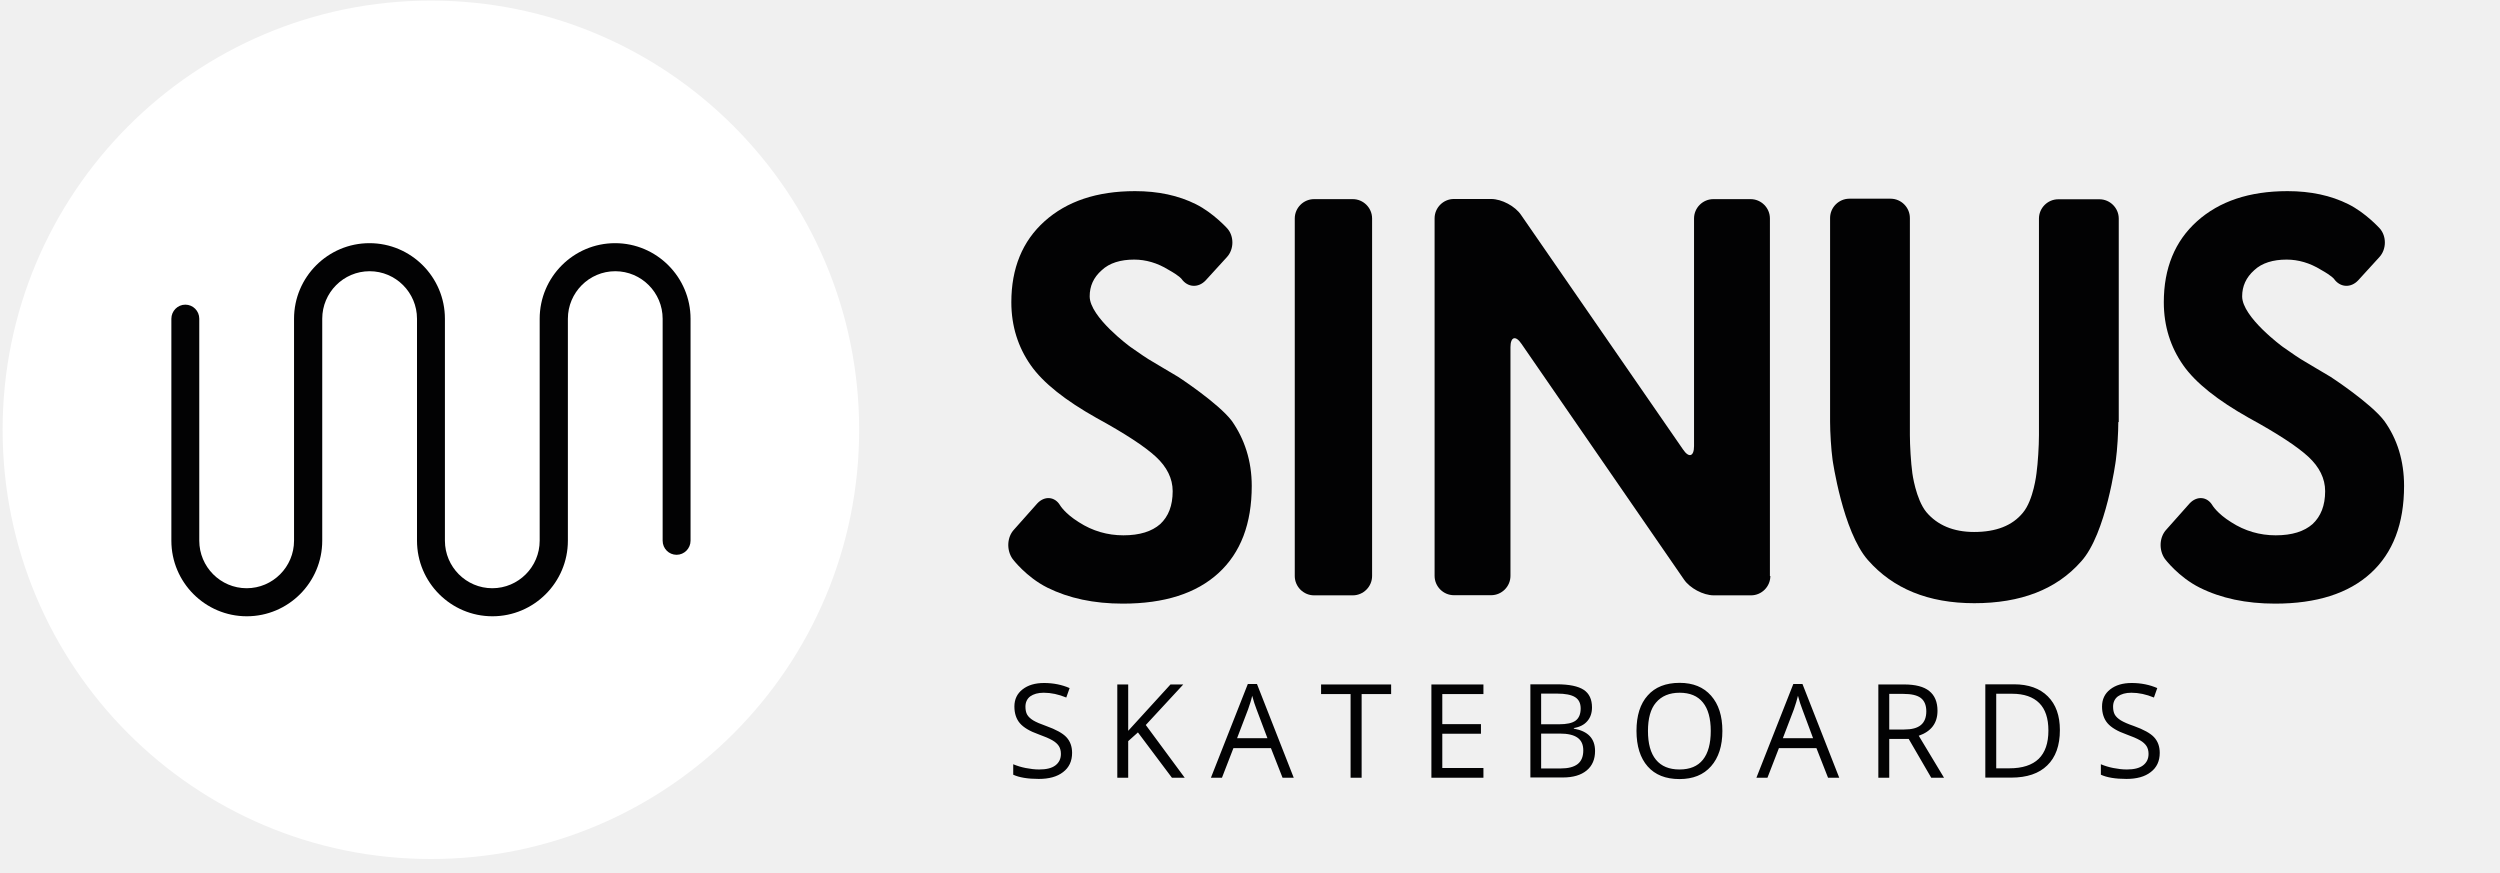
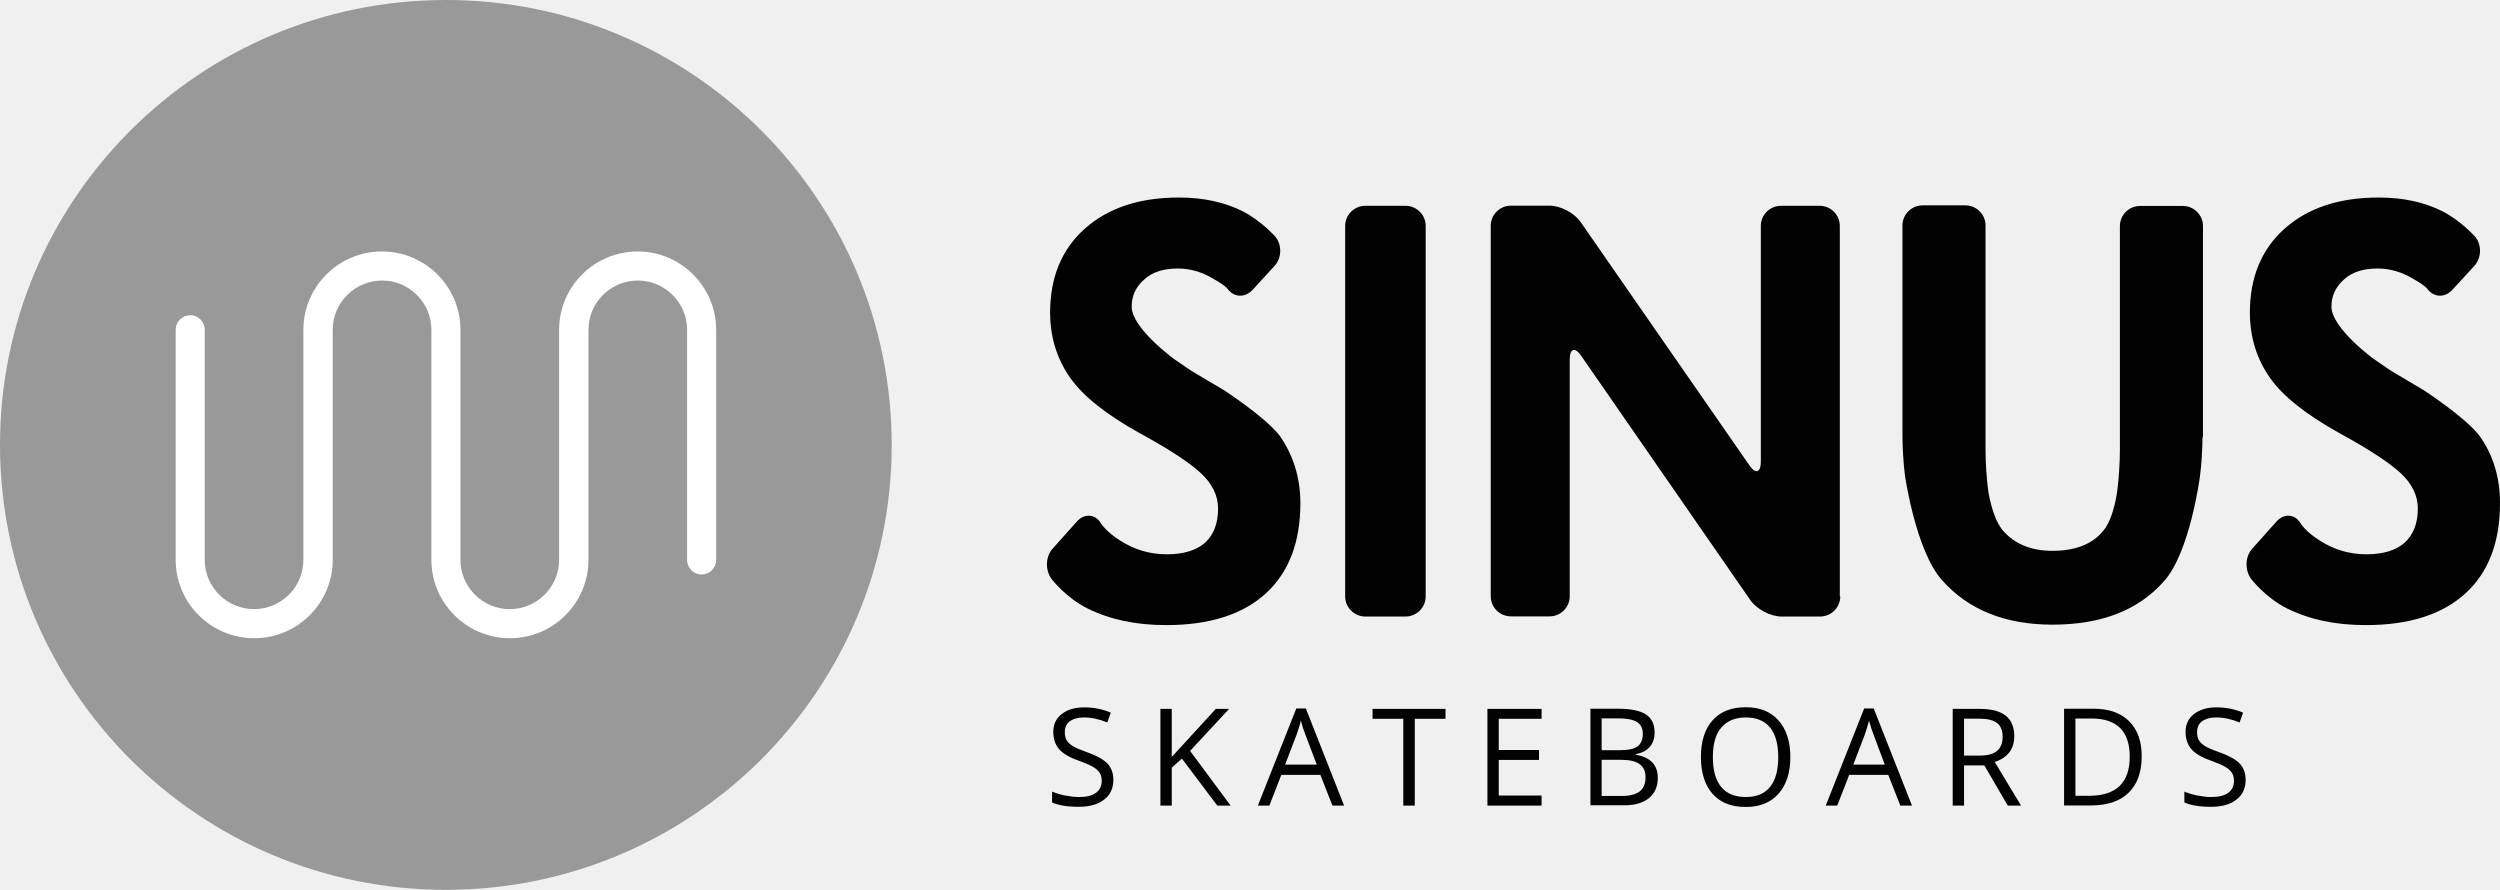
- <svg xmlns="http://www.w3.org/2000/svg" version="1.1" id="Lager_1" x="0px" y="0px" viewBox="0 0 172 60" style="enable-background:new 0 0 172 60;" xml:space="preserve">
-   <style type="text/css">
- 	.st0{fill:#020203;}
- 	.st1{fill:#FFFFFF;}
- </style>
-   <g>
-     <path class="st0" d="M86.12,33.43c0,2.6-0.76,4.6-2.29,6c-1.53,1.4-3.72,2.1-6.58,2.1c-2,0-3.72-0.37-5.19-1.1   c-1.46-0.73-2.39-1.97-2.39-1.97c-0.43-0.6-0.4-1.5,0.1-2.03l1.6-1.8c0.5-0.53,1.2-0.47,1.56,0.13c0,0,0.33,0.57,1.3,1.17   c0.93,0.6,1.96,0.9,3.06,0.9c1.13,0,1.96-0.27,2.53-0.77c0.57-0.53,0.86-1.27,0.86-2.27c0-0.87-0.4-1.67-1.16-2.37   c-0.76-0.7-2.13-1.6-4.09-2.67c-2.13-1.2-3.66-2.4-4.52-3.63c-0.86-1.23-1.33-2.67-1.33-4.33c0-2.33,0.76-4.2,2.29-5.57   c1.53-1.37,3.59-2.07,6.22-2.07c1.6,0,2.99,0.3,4.19,0.9c1.2,0.6,2.16,1.67,2.16,1.67c0.47,0.53,0.47,1.43-0.03,1.97l-1.46,1.6   c-0.5,0.53-1.23,0.5-1.66-0.1c0,0-0.13-0.2-0.9-0.63c-0.76-0.47-1.56-0.7-2.36-0.7c-0.93,0-1.7,0.23-2.23,0.73   c-0.57,0.5-0.83,1.1-0.83,1.8c0,1.43,2.79,3.47,2.79,3.47c0.6,0.43,1.26,0.87,1.5,1c0.23,0.13,1.16,0.7,1.8,1.07   c0,0,2.76,1.8,3.69,3.03C85.62,30.2,86.12,31.7,86.12,33.43z" />
-     <path class="st0" d="M94.4,39.63c0,0.73-0.6,1.33-1.33,1.33h-2.66c-0.73,0-1.33-0.6-1.33-1.33v-24.6c0-0.73,0.6-1.33,1.33-1.33   h2.66c0.73,0,1.33,0.6,1.33,1.33V39.63z" />
-     <path class="st0" d="M121.8,39.63c0,0.73-0.6,1.33-1.33,1.33h-2.56c-0.73,0-1.66-0.5-2.06-1.1l-11.17-16.2   c-0.4-0.6-0.76-0.5-0.76,0.23v15.73c0,0.73-0.6,1.33-1.33,1.33h-2.56c-0.73,0-1.33-0.6-1.33-1.33v-24.6c0-0.73,0.6-1.33,1.33-1.33   h2.56c0.73,0,1.66,0.5,2.06,1.1l11.14,16.13c0.4,0.6,0.76,0.5,0.76-0.23V15.03c0-0.73,0.6-1.33,1.33-1.33h2.56   c0.73,0,1.33,0.6,1.33,1.33v24.6H121.8z" />
-     <path class="st0" d="M145.74,29.03c0,0.73-0.07,1.9-0.17,2.63c0,0-0.66,5.07-2.39,6.97c-1.7,1.93-4.16,2.87-7.35,2.87   c-3.16,0-5.59-1-7.32-2.97c-1.73-1.97-2.43-6.9-2.43-6.9c-0.1-0.73-0.17-1.9-0.17-2.63V15c0-0.73,0.6-1.33,1.33-1.33h2.83   c0.73,0,1.33,0.6,1.33,1.33v14.93c0,0.73,0.07,1.9,0.17,2.63c0,0,0.23,1.77,0.96,2.67c0.76,0.9,1.86,1.37,3.29,1.37   c1.5,0,2.63-0.43,3.36-1.33c0.73-0.87,0.93-2.7,0.93-2.7c0.1-0.73,0.17-1.9,0.17-2.63v-14.9c0-0.73,0.6-1.33,1.33-1.33h2.83   c0.73,0,1.33,0.6,1.33,1.33v14H145.74z" />
-     <path class="st0" d="M165.4,33.43c0,2.6-0.76,4.6-2.29,6c-1.53,1.4-3.73,2.1-6.58,2.1c-2,0-3.73-0.37-5.19-1.1   c-1.46-0.73-2.39-1.97-2.39-1.97c-0.43-0.6-0.4-1.5,0.1-2.03l1.6-1.8c0.5-0.53,1.2-0.47,1.56,0.13c0,0,0.33,0.57,1.3,1.17   c0.93,0.6,1.96,0.9,3.06,0.9c1.13,0,1.96-0.27,2.53-0.77c0.57-0.53,0.87-1.27,0.87-2.27c0-0.87-0.4-1.67-1.16-2.37   c-0.76-0.7-2.13-1.6-4.09-2.67c-2.13-1.2-3.66-2.4-4.52-3.63c-0.86-1.23-1.33-2.67-1.33-4.33c0-2.33,0.76-4.2,2.29-5.57   c1.53-1.37,3.59-2.07,6.22-2.07c1.6,0,2.99,0.3,4.19,0.9c1.2,0.6,2.16,1.67,2.16,1.67c0.47,0.53,0.47,1.43-0.03,1.97l-1.46,1.6   c-0.5,0.53-1.23,0.5-1.66-0.1c0,0-0.13-0.2-0.9-0.63c-0.76-0.47-1.56-0.7-2.36-0.7c-0.93,0-1.7,0.23-2.23,0.73   c-0.56,0.5-0.83,1.1-0.83,1.8c0,1.43,2.79,3.47,2.79,3.47c0.6,0.43,1.26,0.87,1.5,1c0.23,0.13,1.16,0.7,1.8,1.07   c0,0,2.76,1.8,3.69,3.03C164.93,30.2,165.4,31.7,165.4,33.43z" />
-     <path class="st1" d="M29.65,59.1c16.27,0,29.46-13.22,29.46-29.53c0-16.31-13.19-29.53-29.46-29.53S0.18,13.26,0.18,29.57   C0.18,45.88,13.37,59.1,29.65,59.1z" />
-     <path class="st0" d="M47.51,21.93V37.2c0,0.53-0.43,0.97-0.96,0.97s-0.96-0.43-0.96-0.97V21.93c0-1.8-1.46-3.27-3.26-3.27   s-3.26,1.47-3.26,3.27V37.2c0,2.87-2.33,5.2-5.19,5.2c-2.86,0-5.19-2.33-5.19-5.2V21.93c0-1.8-1.46-3.27-3.26-3.27   c-1.8,0-3.26,1.47-3.26,3.27V37.2c0,2.87-2.33,5.2-5.19,5.2s-5.19-2.33-5.19-5.2V21.93c0-0.53,0.43-0.97,0.96-0.97   c0.53,0,0.96,0.43,0.96,0.97V37.2c0,1.8,1.46,3.27,3.26,3.27c1.8,0,3.26-1.47,3.26-3.27V21.93c0-2.87,2.33-5.2,5.19-5.2   s5.19,2.33,5.19,5.2V37.2c0,1.8,1.46,3.27,3.26,3.27c1.8,0,3.26-1.47,3.26-3.27V21.93c0-2.87,2.33-5.2,5.19-5.2   S47.51,19.07,47.51,21.93z" />
-     <path class="st0" d="M73.76,51.8c0,0.57-0.21,1.01-0.62,1.32c-0.41,0.32-0.97,0.47-1.67,0.47c-0.76,0-1.35-0.1-1.76-0.29v-0.72   c0.26,0.11,0.55,0.2,0.86,0.26c0.31,0.06,0.62,0.1,0.92,0.1c0.5,0,0.87-0.09,1.12-0.28c0.25-0.19,0.38-0.45,0.38-0.79   c0-0.22-0.05-0.4-0.14-0.54c-0.09-0.14-0.24-0.28-0.45-0.4c-0.21-0.12-0.53-0.26-0.95-0.41c-0.6-0.21-1.03-0.47-1.28-0.76   c-0.25-0.29-0.38-0.68-0.38-1.15c0-0.5,0.19-0.89,0.56-1.18c0.37-0.29,0.86-0.44,1.48-0.44c0.64,0,1.23,0.12,1.76,0.35l-0.23,0.65   c-0.53-0.22-1.05-0.33-1.55-0.33c-0.4,0-0.7,0.09-0.93,0.25c-0.22,0.17-0.33,0.41-0.33,0.71c0,0.22,0.04,0.41,0.12,0.55   c0.08,0.14,0.22,0.27,0.41,0.39c0.2,0.12,0.5,0.25,0.9,0.39c0.67,0.24,1.14,0.5,1.39,0.77C73.63,51,73.76,51.36,73.76,51.8z    M81.51,53.51h-0.88l-2.34-3.12l-0.67,0.6v2.52h-0.75v-6.42h0.75v3.19l2.91-3.19h0.88l-2.58,2.79L81.51,53.51z M88.24,53.51   l-0.8-2.04h-2.58l-0.79,2.04h-0.76l2.54-6.45h0.63l2.53,6.45H88.24z M87.2,50.79l-0.75-1.99c-0.1-0.25-0.2-0.56-0.3-0.93   c-0.06,0.28-0.16,0.59-0.28,0.93l-0.76,1.99H87.2z M93.67,53.51h-0.75v-5.76h-2.03v-0.66h4.82v0.66h-2.03V53.51z M102.06,53.51   h-3.58v-6.42h3.58v0.66h-2.83v2.07h2.66v0.66h-2.66v2.36h2.83V53.51z M105.29,47.08h1.82c0.85,0,1.47,0.13,1.85,0.38   c0.38,0.25,0.57,0.66,0.57,1.21c0,0.38-0.11,0.7-0.32,0.94c-0.21,0.25-0.52,0.41-0.93,0.48v0.04c0.97,0.17,1.46,0.68,1.46,1.54   c0,0.57-0.19,1.02-0.58,1.34c-0.39,0.32-0.93,0.48-1.63,0.48h-2.24V47.08z M106.03,49.83h1.23c0.53,0,0.91-0.08,1.14-0.25   c0.23-0.17,0.35-0.45,0.35-0.84c0-0.36-0.13-0.62-0.39-0.78c-0.26-0.16-0.67-0.24-1.23-0.24h-1.1V49.83z M106.03,50.47v2.4h1.34   c0.52,0,0.91-0.1,1.17-0.3c0.26-0.2,0.39-0.52,0.39-0.94c0-0.4-0.13-0.69-0.4-0.88c-0.27-0.19-0.67-0.28-1.22-0.28H106.03z    M118.5,50.29c0,1.03-0.26,1.84-0.78,2.43c-0.52,0.59-1.24,0.88-2.17,0.88c-0.95,0-1.68-0.29-2.19-0.87   c-0.51-0.58-0.77-1.4-0.77-2.45c0-1.05,0.26-1.86,0.77-2.43c0.51-0.58,1.25-0.87,2.2-0.87c0.92,0,1.64,0.29,2.16,0.88   C118.24,48.45,118.5,49.25,118.5,50.29z M113.38,50.29c0,0.87,0.18,1.53,0.55,1.98c0.37,0.45,0.91,0.67,1.62,0.67   c0.71,0,1.25-0.22,1.61-0.67c0.36-0.45,0.54-1.11,0.54-1.98c0-0.86-0.18-1.52-0.54-1.96c-0.36-0.45-0.9-0.67-1.6-0.67   c-0.71,0-1.25,0.23-1.63,0.68C113.56,48.77,113.38,49.43,113.38,50.29z M125.77,53.51l-0.8-2.04h-2.58l-0.79,2.04h-0.76l2.54-6.45   h0.63l2.53,6.45H125.77z M124.74,50.79L124,48.8c-0.1-0.25-0.2-0.56-0.3-0.93c-0.07,0.28-0.16,0.59-0.28,0.93l-0.76,1.99H124.74z    M129.98,50.84v2.67h-0.75v-6.42h1.76c0.79,0,1.37,0.15,1.74,0.45c0.38,0.3,0.57,0.76,0.57,1.36c0,0.85-0.43,1.42-1.29,1.72   l1.74,2.89h-0.88l-1.55-2.67H129.98z M129.98,50.19H131c0.53,0,0.91-0.1,1.16-0.31c0.25-0.21,0.37-0.53,0.37-0.94   c0-0.42-0.13-0.73-0.38-0.92c-0.25-0.19-0.65-0.28-1.2-0.28h-0.97V50.19z M141.72,50.23c0,1.06-0.29,1.87-0.87,2.43   c-0.57,0.56-1.4,0.84-2.48,0.84h-1.78v-6.42h1.97c1,0,1.78,0.28,2.33,0.83C141.45,48.47,141.72,49.24,141.72,50.23z M140.93,50.26   c0-0.84-0.21-1.47-0.63-1.89c-0.42-0.42-1.04-0.64-1.87-0.64h-1.09v5.13h0.91c0.89,0,1.56-0.22,2.01-0.65   C140.71,51.77,140.93,51.12,140.93,50.26z M148.59,51.8c0,0.57-0.21,1.01-0.62,1.32c-0.41,0.32-0.97,0.47-1.67,0.47   c-0.76,0-1.35-0.1-1.76-0.29v-0.72c0.26,0.11,0.55,0.2,0.86,0.26c0.31,0.06,0.62,0.1,0.92,0.1c0.5,0,0.87-0.09,1.12-0.28   c0.25-0.19,0.38-0.45,0.38-0.79c0-0.22-0.05-0.4-0.14-0.54c-0.09-0.14-0.24-0.28-0.45-0.4c-0.21-0.12-0.53-0.26-0.95-0.41   c-0.6-0.21-1.03-0.47-1.28-0.76c-0.25-0.29-0.38-0.68-0.38-1.15c0-0.5,0.19-0.89,0.56-1.18c0.37-0.29,0.86-0.44,1.48-0.44   c0.64,0,1.23,0.12,1.76,0.35l-0.23,0.65c-0.53-0.22-1.05-0.33-1.55-0.33c-0.4,0-0.7,0.09-0.93,0.25c-0.22,0.17-0.33,0.41-0.33,0.71   c0,0.22,0.04,0.41,0.12,0.55c0.08,0.14,0.22,0.27,0.41,0.39c0.2,0.12,0.49,0.25,0.9,0.39c0.67,0.24,1.14,0.5,1.39,0.77   C148.46,51,148.59,51.36,148.59,51.8z" />
-   </g>
+ <svg xmlns="http://www.w3.org/2000/svg" width="118" height="42" viewBox="0 0 118 42" fill="none">
+   <path d="M61.378 23.745C61.378 25.594 60.835 27.016 59.743 28.012C58.65 29.008 57.086 29.505 55.043 29.505C53.615 29.505 52.386 29.242 51.337 28.723C50.294 28.204 49.63 27.322 49.63 27.322C49.322 26.895 49.344 26.255 49.701 25.878L50.844 24.598C51.201 24.221 51.701 24.264 51.958 24.691C51.958 24.691 52.194 25.096 52.886 25.523C53.551 25.95 54.286 26.163 55.072 26.163C55.879 26.163 56.472 25.971 56.879 25.615C57.286 25.238 57.493 24.712 57.493 24.001C57.493 23.382 57.207 22.814 56.664 22.316C56.122 21.818 55.143 21.178 53.743 20.417C52.222 19.564 51.129 18.71 50.515 17.835C49.901 16.961 49.565 15.937 49.565 14.756C49.565 13.099 50.108 11.769 51.201 10.795C52.294 9.821 53.765 9.323 55.643 9.323C56.786 9.323 57.779 9.536 58.636 9.963C59.493 10.39 60.178 11.151 60.178 11.151C60.514 11.528 60.514 12.168 60.157 12.552L59.114 13.69C58.757 14.066 58.236 14.045 57.929 13.618C57.929 13.618 57.836 13.476 57.286 13.17C56.743 12.836 56.172 12.673 55.6 12.673C54.936 12.673 54.386 12.836 54.008 13.192C53.601 13.547 53.415 13.974 53.415 14.472C53.415 15.489 55.407 16.939 55.407 16.939C55.836 17.245 56.307 17.558 56.479 17.651C56.643 17.743 57.307 18.148 57.764 18.412C57.764 18.412 59.736 19.692 60.4 20.566C61.021 21.448 61.378 22.515 61.378 23.745Z" fill="#020203" />
+   <path d="M67.292 28.154C67.292 28.673 66.863 29.1 66.342 29.1H64.442C63.921 29.1 63.492 28.673 63.492 28.154V10.66C63.492 10.141 63.921 9.714 64.442 9.714H66.342C66.863 9.714 67.292 10.141 67.292 10.66V28.154Z" fill="#020203" />
+   <path d="M86.861 28.154C86.861 28.673 86.432 29.1 85.911 29.1H84.083C83.561 29.1 82.897 28.744 82.611 28.318L74.634 16.797C74.348 16.37 74.091 16.442 74.091 16.961V28.147C74.091 28.666 73.662 29.093 73.141 29.093H71.313C70.791 29.093 70.363 28.666 70.363 28.147V10.653C70.363 10.134 70.791 9.707 71.313 9.707H73.141C73.662 9.707 74.327 10.063 74.612 10.489L82.569 21.96C82.854 22.387 83.111 22.316 83.111 21.797V10.66C83.111 10.141 83.54 9.714 84.061 9.714H85.889C86.411 9.714 86.839 10.141 86.839 10.66V28.154H86.861Z" fill="#020203" />
+   <path d="M103.959 20.616C103.959 21.135 103.909 21.967 103.838 22.486C103.838 22.486 103.366 26.092 102.131 27.443C100.916 28.816 99.159 29.484 96.881 29.484C94.624 29.484 92.889 28.773 91.653 27.372C90.418 25.971 89.918 22.465 89.918 22.465C89.846 21.946 89.796 21.114 89.796 20.595V10.639C89.796 10.12 90.225 9.693 90.746 9.693H92.767C93.289 9.693 93.717 10.12 93.717 10.639V21.256C93.717 21.775 93.767 22.607 93.839 23.126C93.839 23.126 94.003 24.385 94.524 25.025C95.067 25.665 95.853 25.999 96.874 25.999C97.945 25.999 98.752 25.694 99.274 25.053C99.795 24.435 99.938 23.133 99.938 23.133C100.009 22.614 100.059 21.782 100.059 21.263V10.667C100.059 10.148 100.488 9.721 101.009 9.721H103.03C103.552 9.721 103.98 10.148 103.98 10.667V20.623H103.959V20.616Z" fill="#020203" />
+   <path d="M118 23.745C118 25.594 117.457 27.016 116.364 28.012C115.272 29.008 113.7 29.505 111.665 29.505C110.236 29.505 109.001 29.242 107.958 28.723C106.915 28.204 106.251 27.322 106.251 27.322C105.944 26.895 105.966 26.255 106.323 25.878L107.465 24.598C107.822 24.221 108.322 24.264 108.58 24.691C108.58 24.691 108.815 25.096 109.508 25.523C110.172 25.95 110.908 26.163 111.693 26.163C112.5 26.163 113.093 25.971 113.5 25.615C113.907 25.238 114.122 24.712 114.122 24.001C114.122 23.382 113.836 22.814 113.293 22.316C112.75 21.818 111.772 21.178 110.372 20.417C108.851 19.564 107.758 18.71 107.144 17.835C106.53 16.961 106.194 15.937 106.194 14.756C106.194 13.099 106.737 11.769 107.83 10.795C108.922 9.821 110.394 9.323 112.272 9.323C113.415 9.323 114.407 9.536 115.264 9.963C116.121 10.39 116.807 11.151 116.807 11.151C117.143 11.528 117.143 12.168 116.786 12.552L115.743 13.69C115.386 14.066 114.864 14.045 114.557 13.618C114.557 13.618 114.464 13.476 113.915 13.17C113.372 12.836 112.8 12.673 112.229 12.673C111.565 12.673 111.015 12.836 110.636 13.192C110.236 13.547 110.044 13.974 110.044 14.472C110.044 15.489 112.036 16.939 112.036 16.939C112.465 17.245 112.936 17.558 113.108 17.651C113.272 17.743 113.936 18.148 114.393 18.412C114.393 18.412 116.364 19.692 117.028 20.566C117.664 21.448 118 22.515 118 23.745Z" fill="#020203" />
+   <path d="M21.047 42C32.667 42 42.088 32.599 42.088 21C42.088 9.401 32.667 0 21.047 0C9.427 0 0 9.401 0 21C0 32.599 9.42 42 21.047 42Z" fill="#999999" />
+   <path d="M33.803 15.567V26.426C33.803 26.803 33.496 27.116 33.118 27.116C32.739 27.116 32.432 26.81 32.432 26.426V15.567C32.432 14.287 31.389 13.241 30.104 13.241C28.818 13.241 27.775 14.287 27.775 15.567V26.426C27.775 28.467 26.111 30.124 24.069 30.124C22.026 30.124 20.362 28.467 20.362 26.426V15.567C20.362 14.287 19.319 13.241 18.034 13.241C16.748 13.241 15.705 14.287 15.705 15.567V26.426C15.705 28.467 14.041 30.124 11.999 30.124C9.956 30.124 8.292 28.467 8.292 26.426V15.567C8.292 15.19 8.599 14.877 8.978 14.877C9.356 14.877 9.663 15.183 9.663 15.567V26.426C9.663 27.706 10.706 28.751 11.992 28.751C13.277 28.751 14.32 27.706 14.32 26.426V15.567C14.32 13.526 15.984 11.869 18.026 11.869C20.069 11.869 21.733 13.526 21.733 15.567V26.426C21.733 27.706 22.776 28.751 24.061 28.751C25.347 28.751 26.39 27.706 26.39 26.426V15.567C26.39 13.526 28.054 11.869 30.096 11.869C32.139 11.869 33.803 13.533 33.803 15.567Z" fill="white" />
+   <path d="M52.551 36.809C52.551 37.214 52.401 37.527 52.108 37.747C51.815 37.975 51.415 38.081 50.915 38.081C50.372 38.081 49.951 38.01 49.658 37.875V37.363C49.844 37.441 50.051 37.505 50.272 37.548C50.494 37.591 50.715 37.619 50.929 37.619C51.287 37.619 51.551 37.555 51.729 37.42C51.908 37.285 52.001 37.1 52.001 36.858C52.001 36.702 51.965 36.574 51.901 36.474C51.837 36.375 51.729 36.275 51.579 36.19C51.429 36.105 51.201 36.005 50.901 35.898C50.472 35.749 50.165 35.564 49.987 35.358C49.808 35.152 49.715 34.874 49.715 34.54C49.715 34.184 49.851 33.907 50.115 33.701C50.38 33.495 50.73 33.388 51.172 33.388C51.629 33.388 52.051 33.473 52.429 33.637L52.265 34.099C51.886 33.943 51.515 33.864 51.158 33.864C50.872 33.864 50.658 33.928 50.494 34.042C50.337 34.163 50.258 34.334 50.258 34.547C50.258 34.704 50.287 34.839 50.344 34.938C50.401 35.038 50.501 35.13 50.637 35.216C50.779 35.301 50.994 35.393 51.279 35.493C51.758 35.664 52.094 35.849 52.272 36.041C52.458 36.24 52.551 36.496 52.551 36.809ZM58.086 38.025H57.457L55.786 35.806L55.307 36.233V38.025H54.772V33.459H55.307V35.728L57.386 33.459H58.014L56.172 35.443L58.086 38.025ZM62.892 38.025L62.321 36.574H60.478L59.914 38.025H59.371L61.185 33.438H61.635L63.442 38.025H62.892ZM62.15 36.09L61.614 34.675C61.542 34.497 61.471 34.277 61.4 34.014C61.357 34.213 61.285 34.433 61.2 34.675L60.657 36.09H62.15ZM66.77 38.025H66.235V33.928H64.785V33.459H68.227V33.928H66.778V38.025H66.77ZM72.763 38.025H70.206V33.459H72.763V33.928H70.741V35.401H72.641V35.87H70.741V37.548H72.763V38.025ZM75.069 33.452H76.369C76.976 33.452 77.419 33.544 77.691 33.722C77.962 33.9 78.098 34.192 78.098 34.583C78.098 34.853 78.019 35.081 77.869 35.251C77.719 35.429 77.498 35.543 77.205 35.593V35.621C77.898 35.742 78.248 36.105 78.248 36.716C78.248 37.121 78.112 37.441 77.833 37.669C77.555 37.897 77.169 38.01 76.669 38.01H75.069V33.452ZM75.598 35.408H76.476C76.855 35.408 77.126 35.351 77.291 35.23C77.455 35.109 77.54 34.91 77.54 34.633C77.54 34.377 77.448 34.192 77.262 34.078C77.076 33.964 76.784 33.907 76.383 33.907H75.598V35.408ZM75.598 35.863V37.569H76.555C76.926 37.569 77.205 37.498 77.391 37.356C77.576 37.214 77.669 36.986 77.669 36.688C77.669 36.403 77.576 36.197 77.383 36.062C77.191 35.927 76.905 35.863 76.512 35.863H75.598ZM84.504 35.735C84.504 36.467 84.318 37.043 83.947 37.463C83.576 37.882 83.061 38.089 82.397 38.089C81.719 38.089 81.197 37.882 80.833 37.47C80.469 37.057 80.283 36.474 80.283 35.728C80.283 34.981 80.469 34.405 80.833 34C81.197 33.587 81.726 33.381 82.404 33.381C83.061 33.381 83.576 33.587 83.947 34.007C84.318 34.426 84.504 34.995 84.504 35.735ZM80.847 35.735C80.847 36.353 80.976 36.823 81.24 37.143C81.504 37.463 81.89 37.619 82.397 37.619C82.904 37.619 83.29 37.463 83.547 37.143C83.804 36.823 83.933 36.353 83.933 35.735C83.933 35.123 83.804 34.654 83.547 34.341C83.29 34.021 82.904 33.864 82.404 33.864C81.897 33.864 81.511 34.028 81.24 34.348C80.976 34.654 80.847 35.123 80.847 35.735ZM89.696 38.025L89.125 36.574H87.282L86.718 38.025H86.175L87.989 33.438H88.439L90.246 38.025H89.696ZM88.961 36.09L88.432 34.675C88.361 34.497 88.289 34.277 88.218 34.014C88.168 34.213 88.103 34.433 88.018 34.675L87.475 36.09H88.961ZM92.703 36.126V38.025H92.167V33.459H93.424C93.989 33.459 94.403 33.566 94.667 33.779C94.938 33.992 95.074 34.32 95.074 34.746C95.074 35.351 94.767 35.756 94.153 35.969L95.395 38.025H94.767L93.66 36.126H92.703ZM92.703 35.664H93.431C93.81 35.664 94.081 35.593 94.26 35.443C94.439 35.294 94.524 35.066 94.524 34.775C94.524 34.476 94.431 34.256 94.253 34.12C94.074 33.985 93.789 33.921 93.396 33.921H92.703V35.664ZM101.088 35.692C101.088 36.446 100.881 37.022 100.466 37.42C100.059 37.818 99.466 38.017 98.695 38.017H97.424V33.452H98.831C99.545 33.452 100.102 33.651 100.495 34.042C100.895 34.441 101.088 34.988 101.088 35.692ZM100.523 35.713C100.523 35.116 100.373 34.668 100.074 34.369C99.774 34.071 99.331 33.914 98.738 33.914H97.96V37.562H98.609C99.245 37.562 99.724 37.406 100.045 37.1C100.366 36.787 100.523 36.325 100.523 35.713ZM105.994 36.809C105.994 37.214 105.844 37.527 105.551 37.747C105.259 37.975 104.859 38.081 104.359 38.081C103.816 38.081 103.395 38.01 103.102 37.875V37.363C103.287 37.441 103.495 37.505 103.716 37.548C103.937 37.591 104.159 37.619 104.373 37.619C104.73 37.619 104.994 37.555 105.173 37.42C105.351 37.285 105.444 37.1 105.444 36.858C105.444 36.702 105.409 36.574 105.344 36.474C105.28 36.375 105.173 36.275 105.023 36.19C104.873 36.105 104.644 36.005 104.344 35.898C103.916 35.749 103.609 35.564 103.43 35.358C103.252 35.152 103.159 34.874 103.159 34.54C103.159 34.184 103.295 33.907 103.559 33.701C103.823 33.495 104.173 33.388 104.616 33.388C105.073 33.388 105.494 33.473 105.873 33.637L105.709 34.099C105.33 33.943 104.959 33.864 104.602 33.864C104.316 33.864 104.102 33.928 103.937 34.042C103.78 34.163 103.702 34.334 103.702 34.547C103.702 34.704 103.73 34.839 103.787 34.938C103.844 35.038 103.944 35.13 104.08 35.216C104.223 35.301 104.43 35.393 104.723 35.493C105.201 35.664 105.537 35.849 105.716 36.041C105.901 36.24 105.994 36.496 105.994 36.809Z" fill="#020203" />
</svg>
